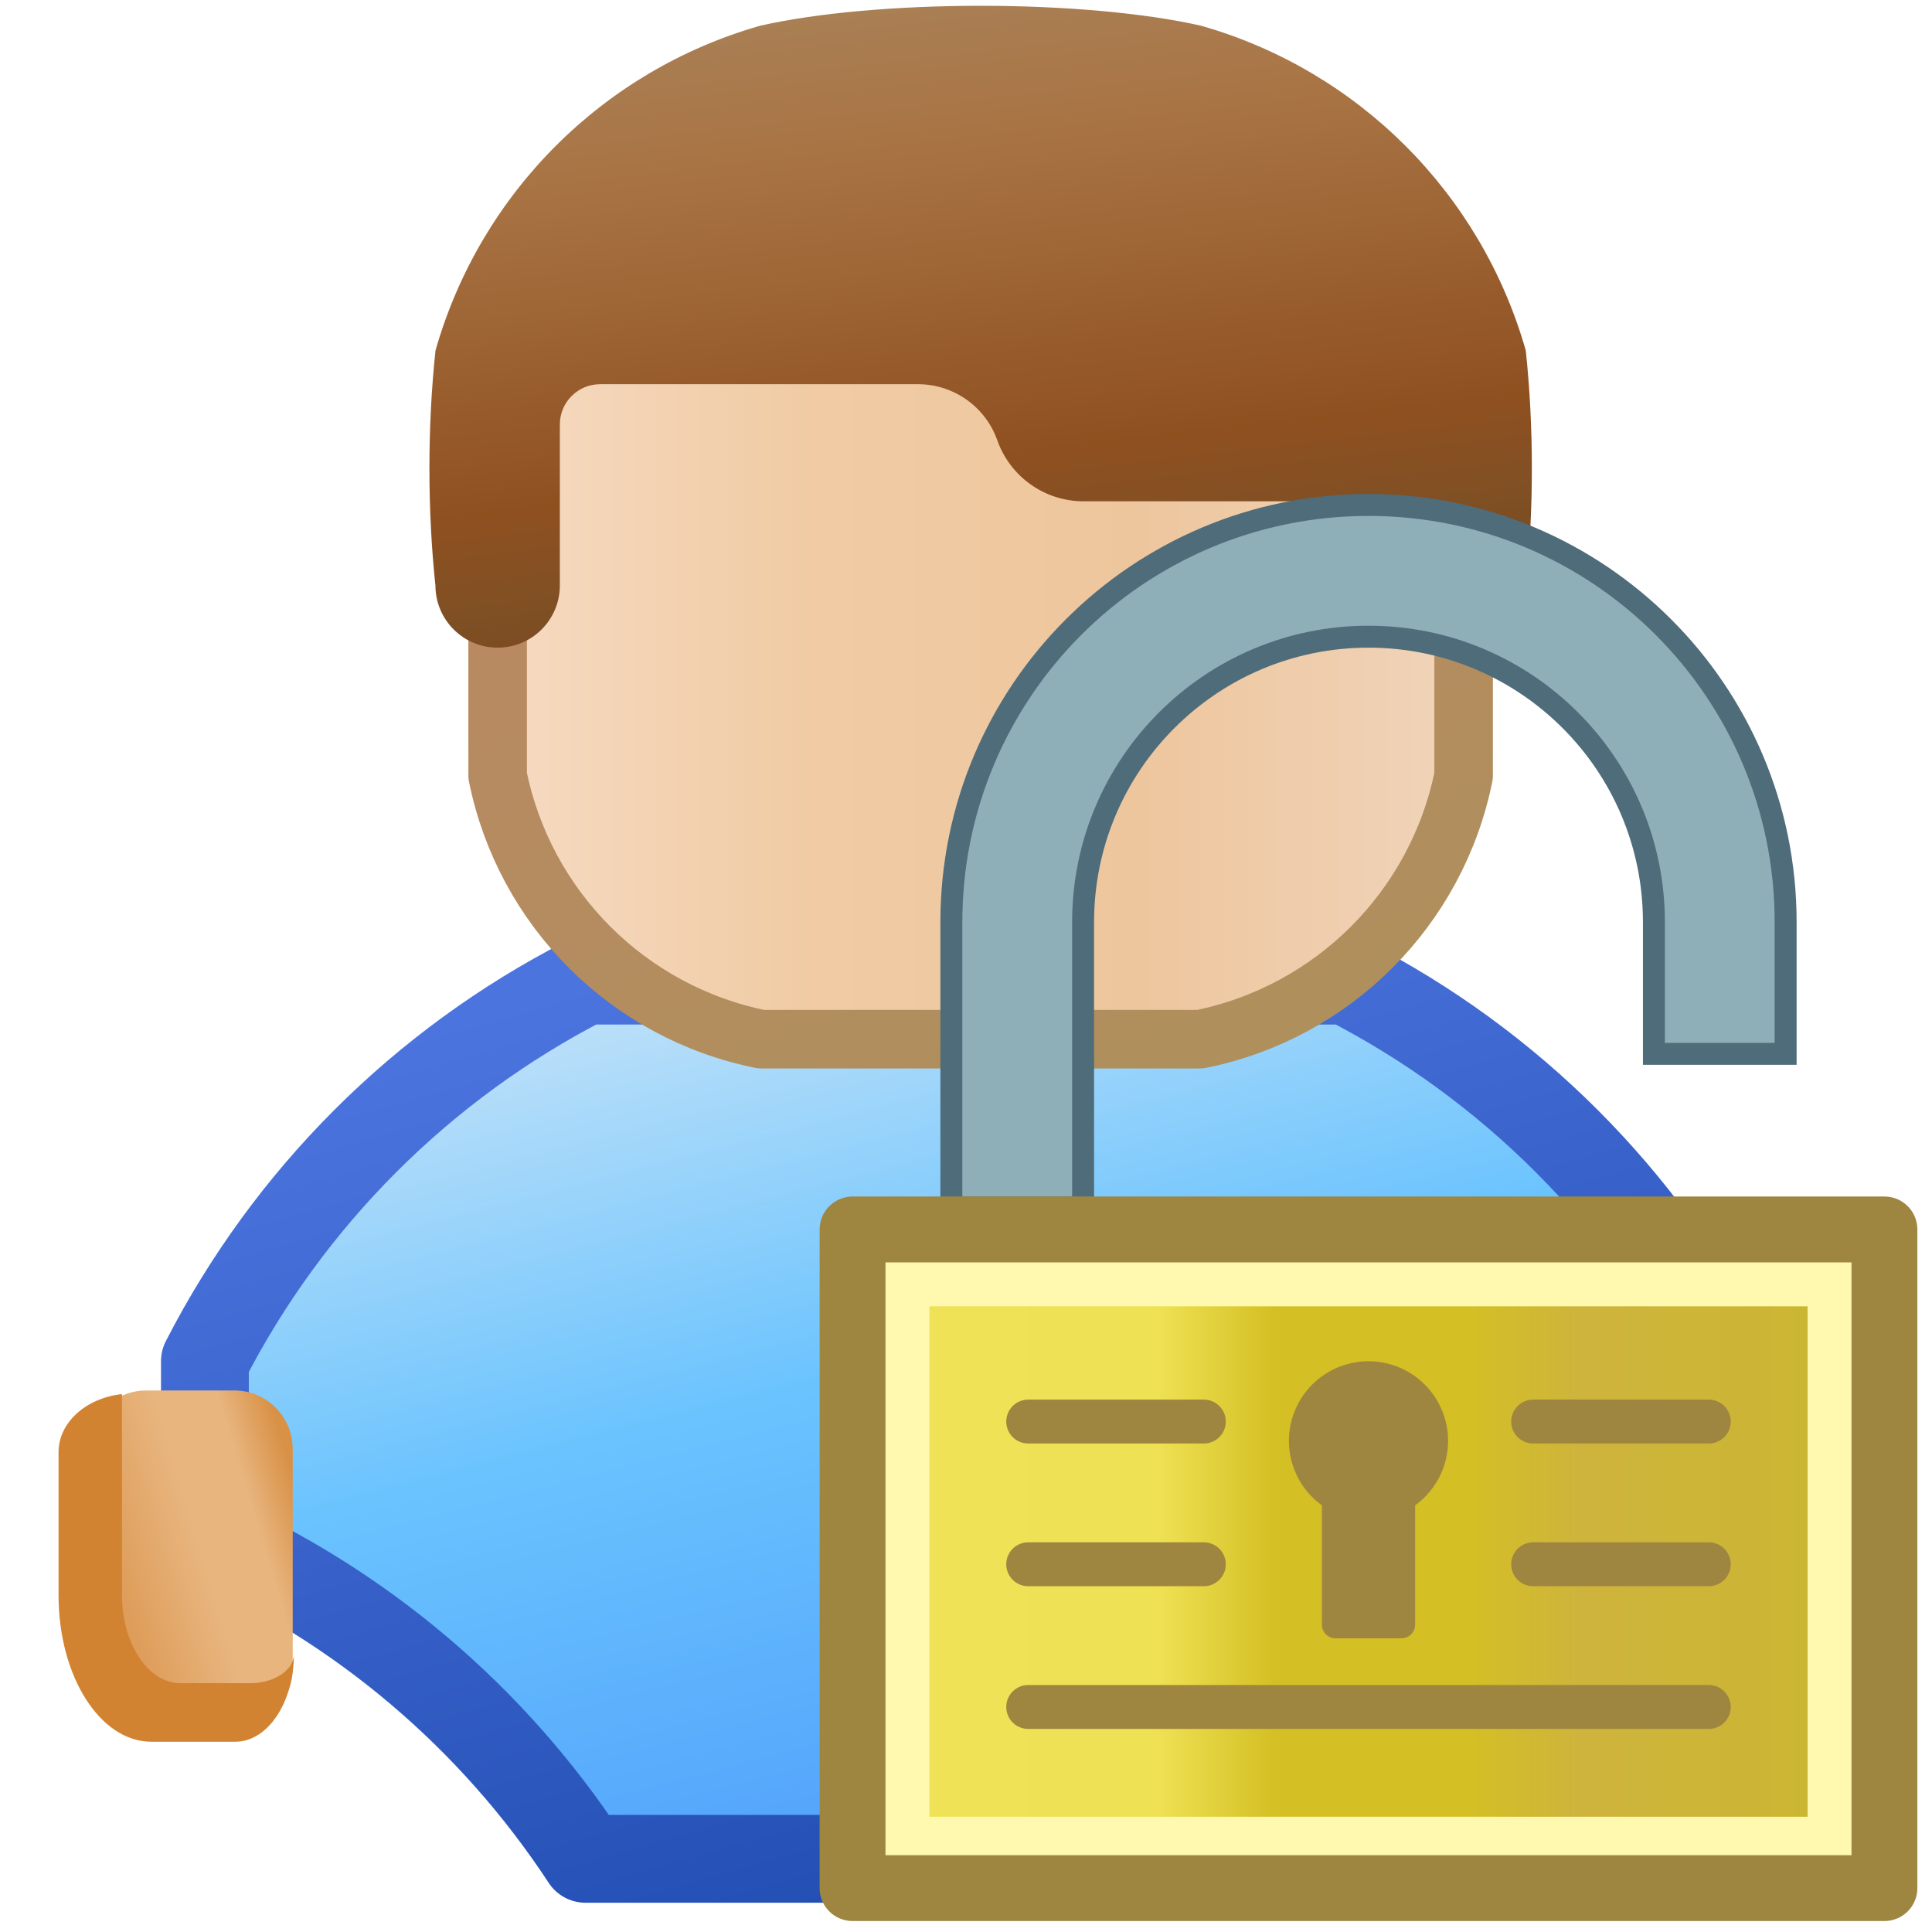
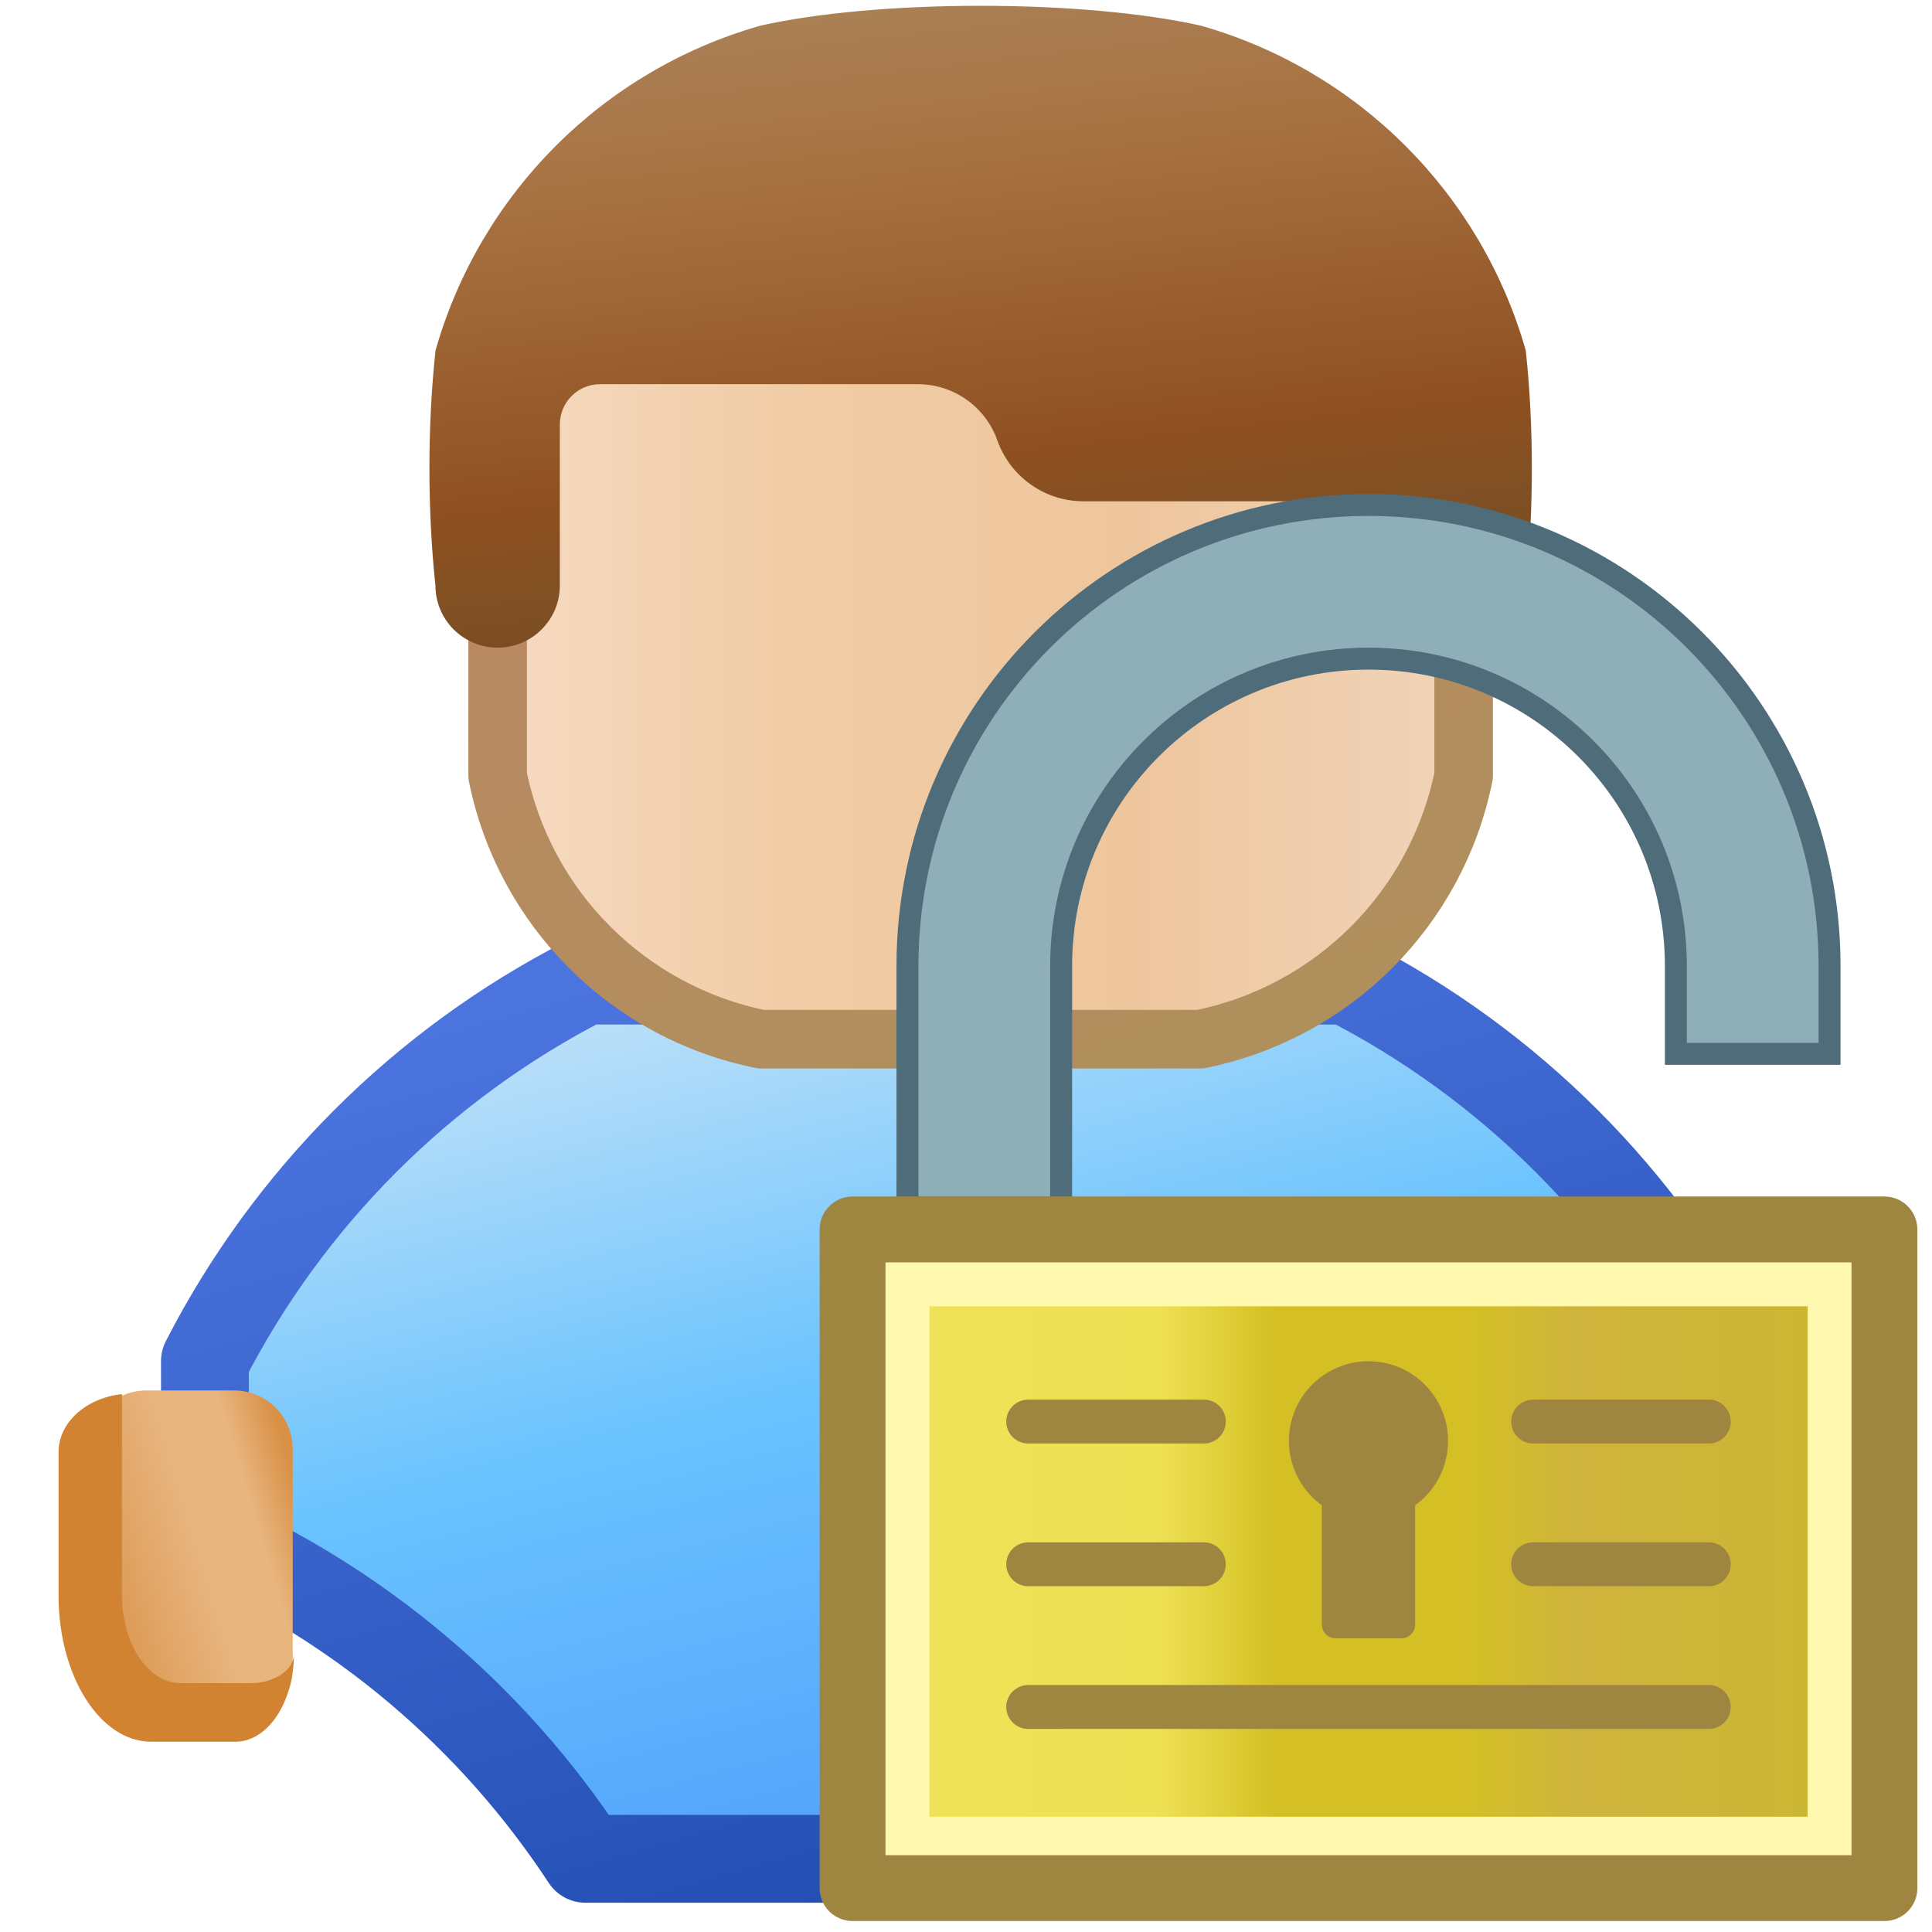
<svg xmlns="http://www.w3.org/2000/svg" viewBox="0 0 264 264" width="264" height="264">
  <defs>
    <linearGradient id="shirt" x1="25%" y1="0%" x2="75%" y2="110%">
      <stop offset="0%" stop-color="#c2e2f8" />
      <stop offset="40%" stop-color="#6ac3fe" />
      <stop offset="100%" stop-color="#4894fa" />
    </linearGradient>
    <linearGradient id="shirt-contour" x1="25%" y1="0%" x2="75%" y2="100%">
      <stop offset="0%" stop-color="#4c74df" />
      <stop offset="100%" stop-color="#204cb0" />
    </linearGradient>
    <linearGradient id="face-skin" x1="0%" y1="0%" x2="100%" y2="0%">
      <stop offset="0%" stop-color="#f6dac2" />
      <stop offset="33.333%" stop-color="#f0cba3" />
      <stop offset="66.666%" stop-color="#eec69e" />
      <stop offset="100%" stop-color="#f0d4ba" />
    </linearGradient>
    <linearGradient id="face-contour" x1="25%" y1="0%" x2="75%" y2="100%">
      <stop offset="0%" stop-color="#bc8864" />
      <stop offset="100%" stop-color="#af8f5c" />
    </linearGradient>
    <linearGradient id="hairdo" x1="60%" y1="100%" x2="40%" y2="0%">
      <stop offset="0%" stop-color="#784420" />
      <stop offset="15%" stop-color="#7f5024" />
      <stop offset="30%" stop-color="#8f5020" />
      <stop offset="80%" stop-color="#a97444" />
      <stop offset="100%" stop-color="#a97f54" />
    </linearGradient>
    <linearGradient id="hand-l" x1="0%" y1="25%" x2="100%" y2="75%">
      <stop offset="0%" stop-color="#d99146" />
      <stop offset="20%" stop-color="#e8b57f" />
      <stop offset="45%" stop-color="#e8b57f" />
      <stop offset="100%" stop-color="#d99146" />
    </linearGradient>
    <linearGradient id="hand-r" x1="100%" y1="25%" x2="0%" y2="75%">
      <stop offset="0%" stop-color="#d99146" />
      <stop offset="20%" stop-color="#e8b57f" />
      <stop offset="45%" stop-color="#e8b57f" />
      <stop offset="100%" stop-color="#d99146" />
    </linearGradient>
    <linearGradient id="lockbody" x1="100%" y1="0%" x2="0%" y2="0%">
      <stop offset="0%" stop-color="#cbb632" />
      <stop offset="27.5%" stop-color="#ceb43c" />
      <stop offset="40%" stop-color="#d4c024" />
      <stop offset="60%" stop-color="#d4c024" />
      <stop offset="72.5%" stop-color="#efe154" />
      <stop offset="100%" stop-color="#efe258" />
    </linearGradient>
  </defs>
  <style type="text/css">
  
-   svg { border: 1px solid; fill: transparent; }
+   svg { fill: transparent; }
  #torso { fill: url(#shirt); stroke: url(#shirt-contour); stroke-width: 12; stroke-linejoin: round; }
  #hand-left { fill: url(#hand-l); stroke: none; stroke-width: 1; }
  #hand-right { fill: url(#hand-r); stroke: none; stroke-width: 1; }
  .hand-contour { fill: #d28331; stroke: none; stroke-width: 1; }
  #face { fill: url(#face-skin); stroke: url(#face-contour); stroke-width: 8; stroke-linejoin: round; }
  #hair { fill: url(#hairdo); stroke: url(#hairdo); stroke-width: 1; stroke-linejoin: round; }
  #lock-border { fill: none; stroke: #9f8640; stroke-width: 12; stroke-linejoin: round; }
  #lock-body { fill: url(#lockbody); stroke: #fff8af; stroke-width: 12; }
  #shackle { fill: #8fafb8; stroke-width: 4; stroke: #4f6c7a; }
  #key-hole { fill: #9f8640; stroke-width: 1; stroke: #9f8640; }
  #beads { fill: none; stroke-width: 8; stroke: #9f8640; stroke-linecap: round; }
  
 </style>
  <g>
    <path id="torso" d="M 80,254 a 120 120, 0, 0, 0 -52,-44 v -24 a 120 120, 0, 0, 1 52,-52 h 104 a 120 120, 0, 0, 1 52,52 v 24 a 120 120, 0, 0, 0 -52,44 z" />
    <path id="face" d="M 104,142 a 46 46, 0, 0, 1, -36,-36 v -60 h 132 v 60 a 46 46, 0, 0, 1, -36,36 z" />
    <path id="hair" d="M 76,80 a 8 8, 0, 0, 1, -16,0 a 12 44, 0, 0, 1, 0,-32 a 64 64, 0, 0, 1, 44,-44 a 40 8, 0, 0, 1, 60,0 a 64 64, 0, 0, 1, 44,44 a 12, 44, 0, 0, 1, 0,32 a 8 8, 0, 0, 1, -16,0 v -6 a 6 6, 0, 0, 0, -6,-6 h -38    a 12 12, 0, 0, 1, -11.25,-8 a 12 12, 0, 0, 0, -11.25,-8 h -43.5 a 6 6, 0, 0,0 , -6,6 z" />
    <path id="hand-right" d="M 12,218 l 12, 18 h 8 a 8 8, 0, 0, 0, 8,-8 v -30 a 8 8, 0, 0, 0, -8,-8 h -12 a 8 8, 0, 0, 0, -8,8 z" />
    <path class="hand-contour" d="M 8,218 a 12.667 20, 0, 0, 0, 12.667,20 h 11.5 a 8 12, 0, 0, 0, 8,-12 a 6 4, 0, 0, 1, -6,4 h -9.5 a 8 12, 0, 0, 1, -8,-12 v -27.5 a 10 8, 0, 0, 0, -8.667,8 z" />
    <path id="hand-left" d="M 252,218 l -12, 18 h -8 a 8 8, 0, 0, 1, -8,-8 v -30 a 8 8, 0, 0, 1, 8,-8 h 12 a 8 8, 0, 0, 1, 8,8 z" />
    <path class="hand-contour" d="M 256,218 a 12.667 20, 0, 0, 1, -12.667,20 h -11.5 a 8 12, 0, 0, 1, -8,-12 a 6 4, 0, 0, 0, 6,4 h 9.5 a 8 12, 0, 0, 0, 8,-12 v -27.5 a 10 8, 0, 0, 1, 8.667,8 z" />
  </g>
-   <g id="lock-closed" transform="translate(88, 66) scale(0.75)">
-     <path id="shackle" d="M80,132 h-24 v-52 a 76 76, 0, 0, 1, 152,0 v24 h-24 v-24 a 52 52  , 0, 0, 0, -104,0 z" />
+   <g id="lock-open" transform="translate(88, 66) scale(0.75)">
+     <path id="shackle" d="M76,132 h-28 v-44 a 84 84, 0, 0, 1, 168,0 v16 h-28 v-16  a 56 56 , 0, 0, 0, -112,0 z" />
    <rect id="lock-body" x="46" y="144" width="172" height="105" />
    <rect id="lock-border" x="38" y="136" width="188" height="120" />
    <path id="key-hole" d="M 138,210 a 2 2, 0, 0, 0 2,-2 v -22 a 14 14, 0, 1, 0, -16,0 v 22 a 2 2, 0, 0, 0 2,2 z" />
    <path id="beads" d="M 70,171 h 32 m 60,0 h 32 m -124,26 h 32 m 60,0 h 32 m -124,26 h 124" />
  </g>
</svg>
